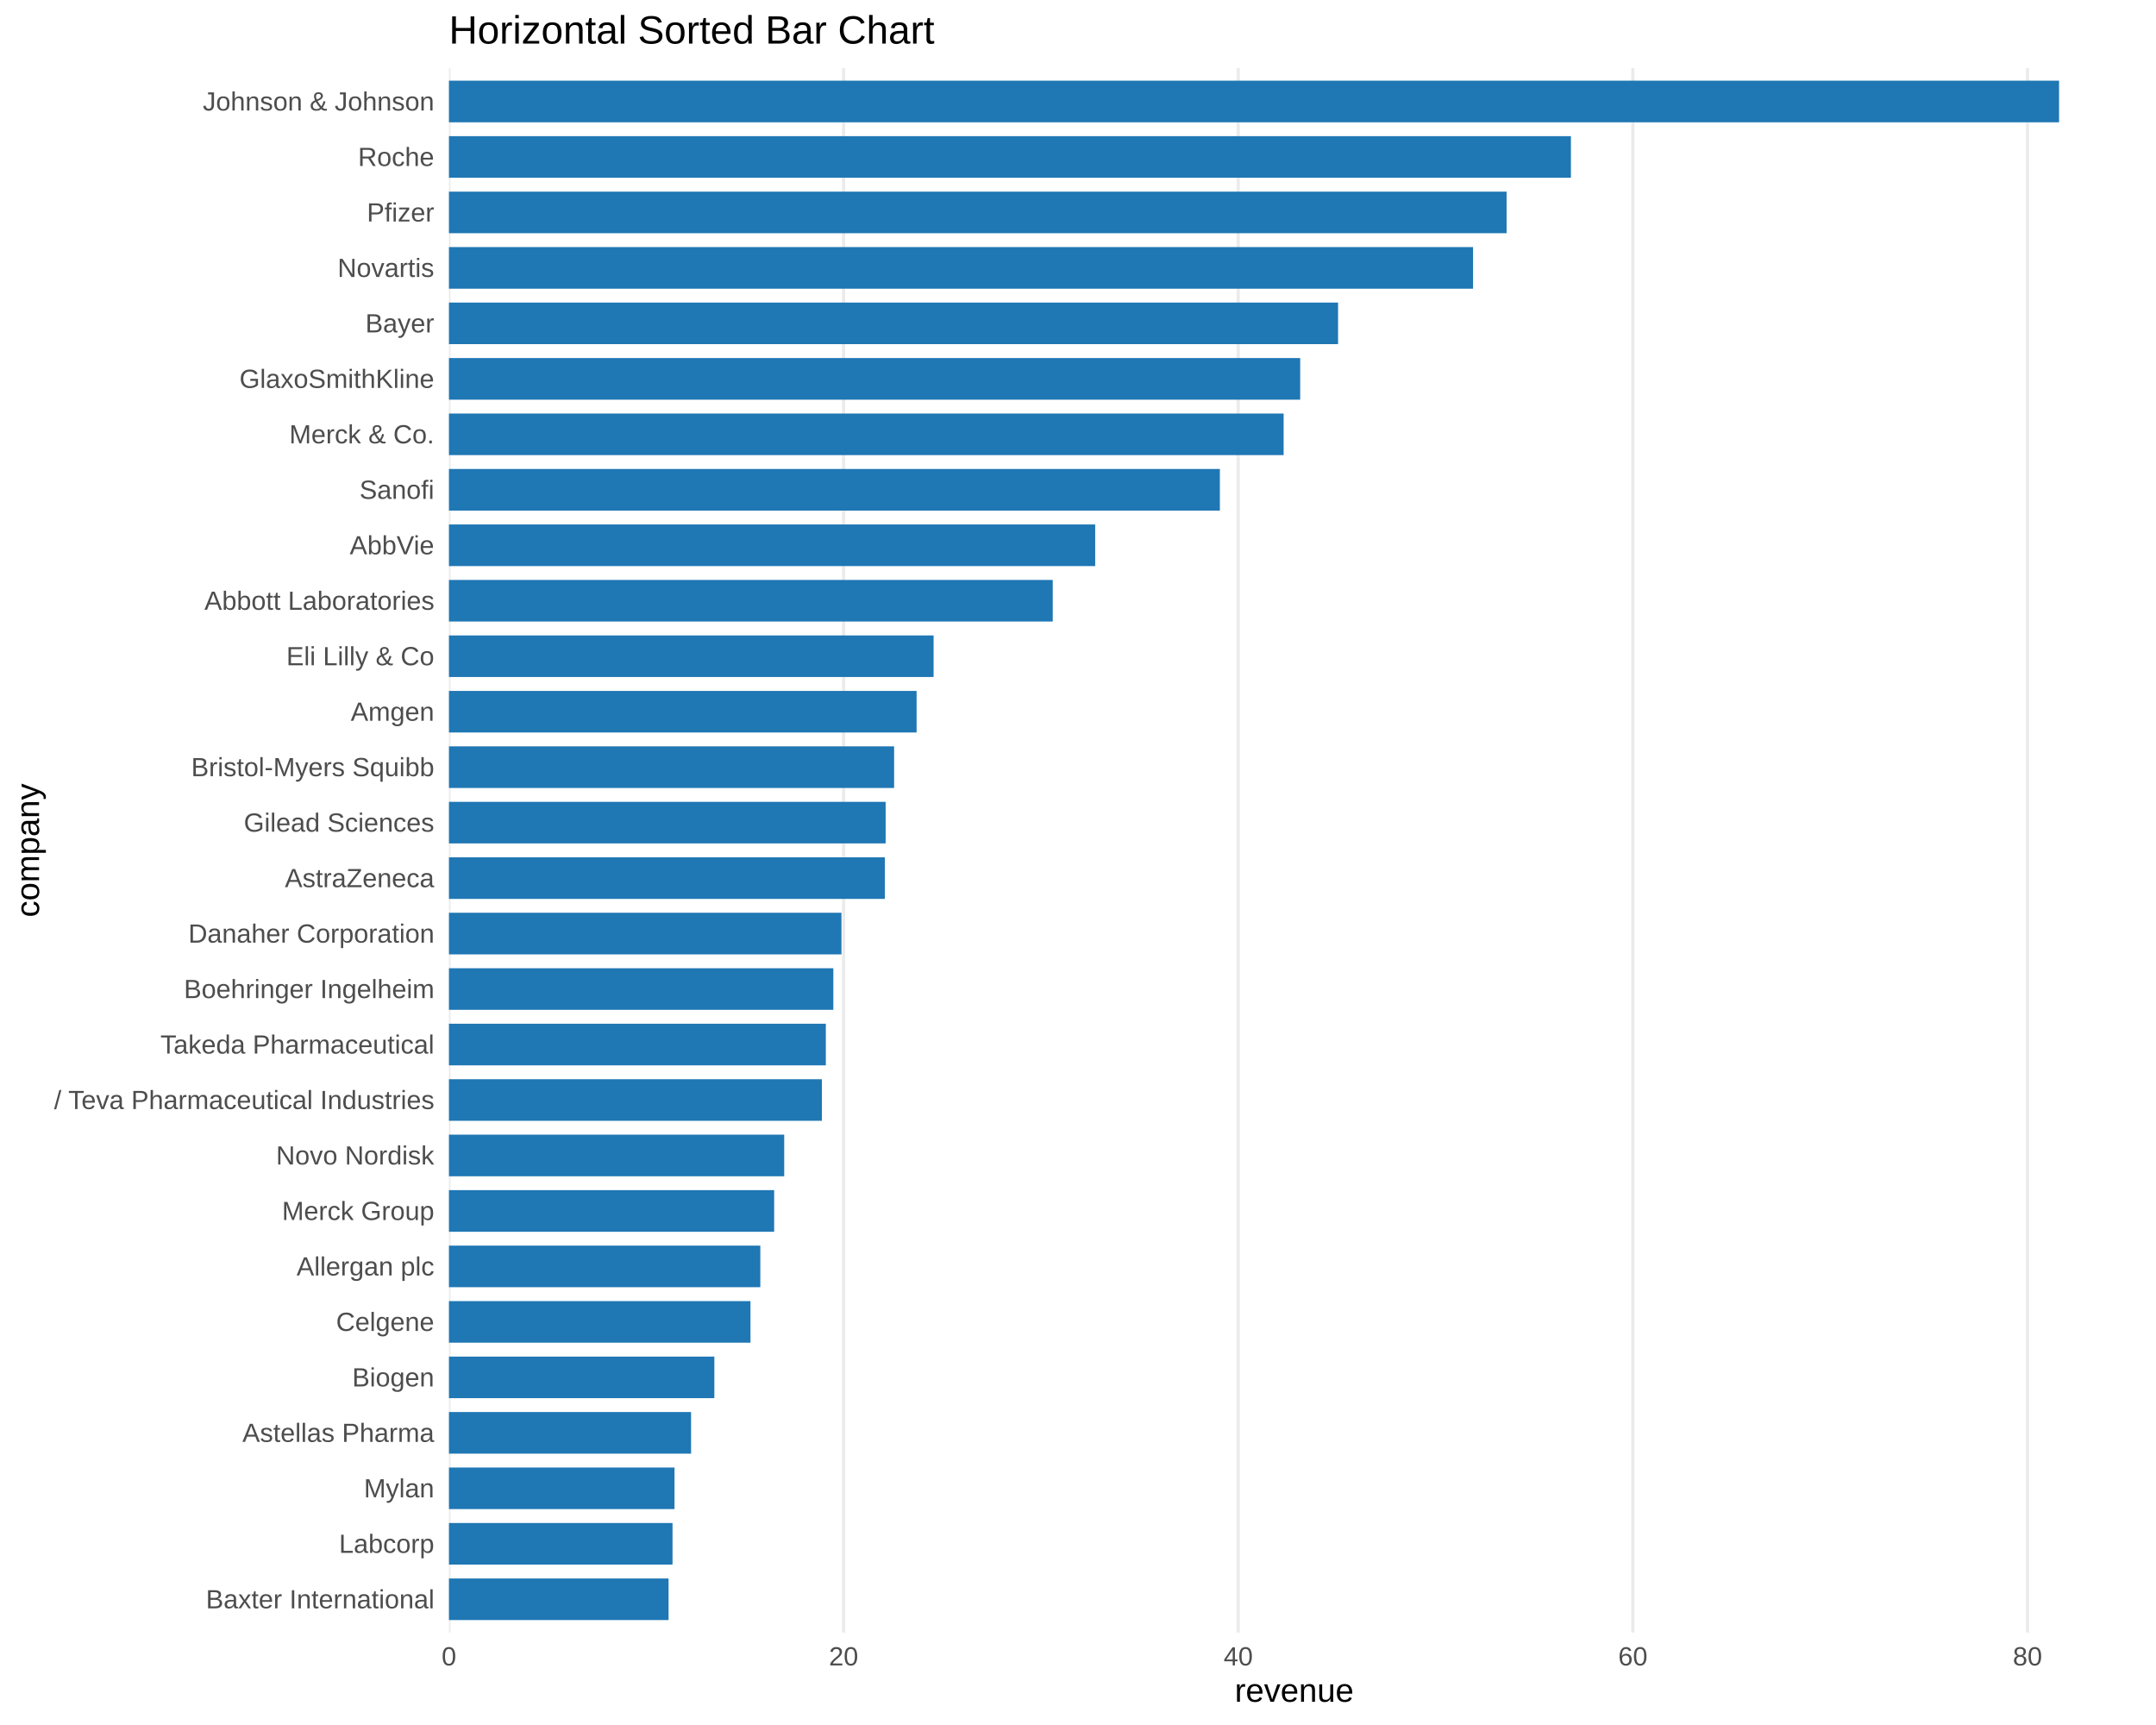
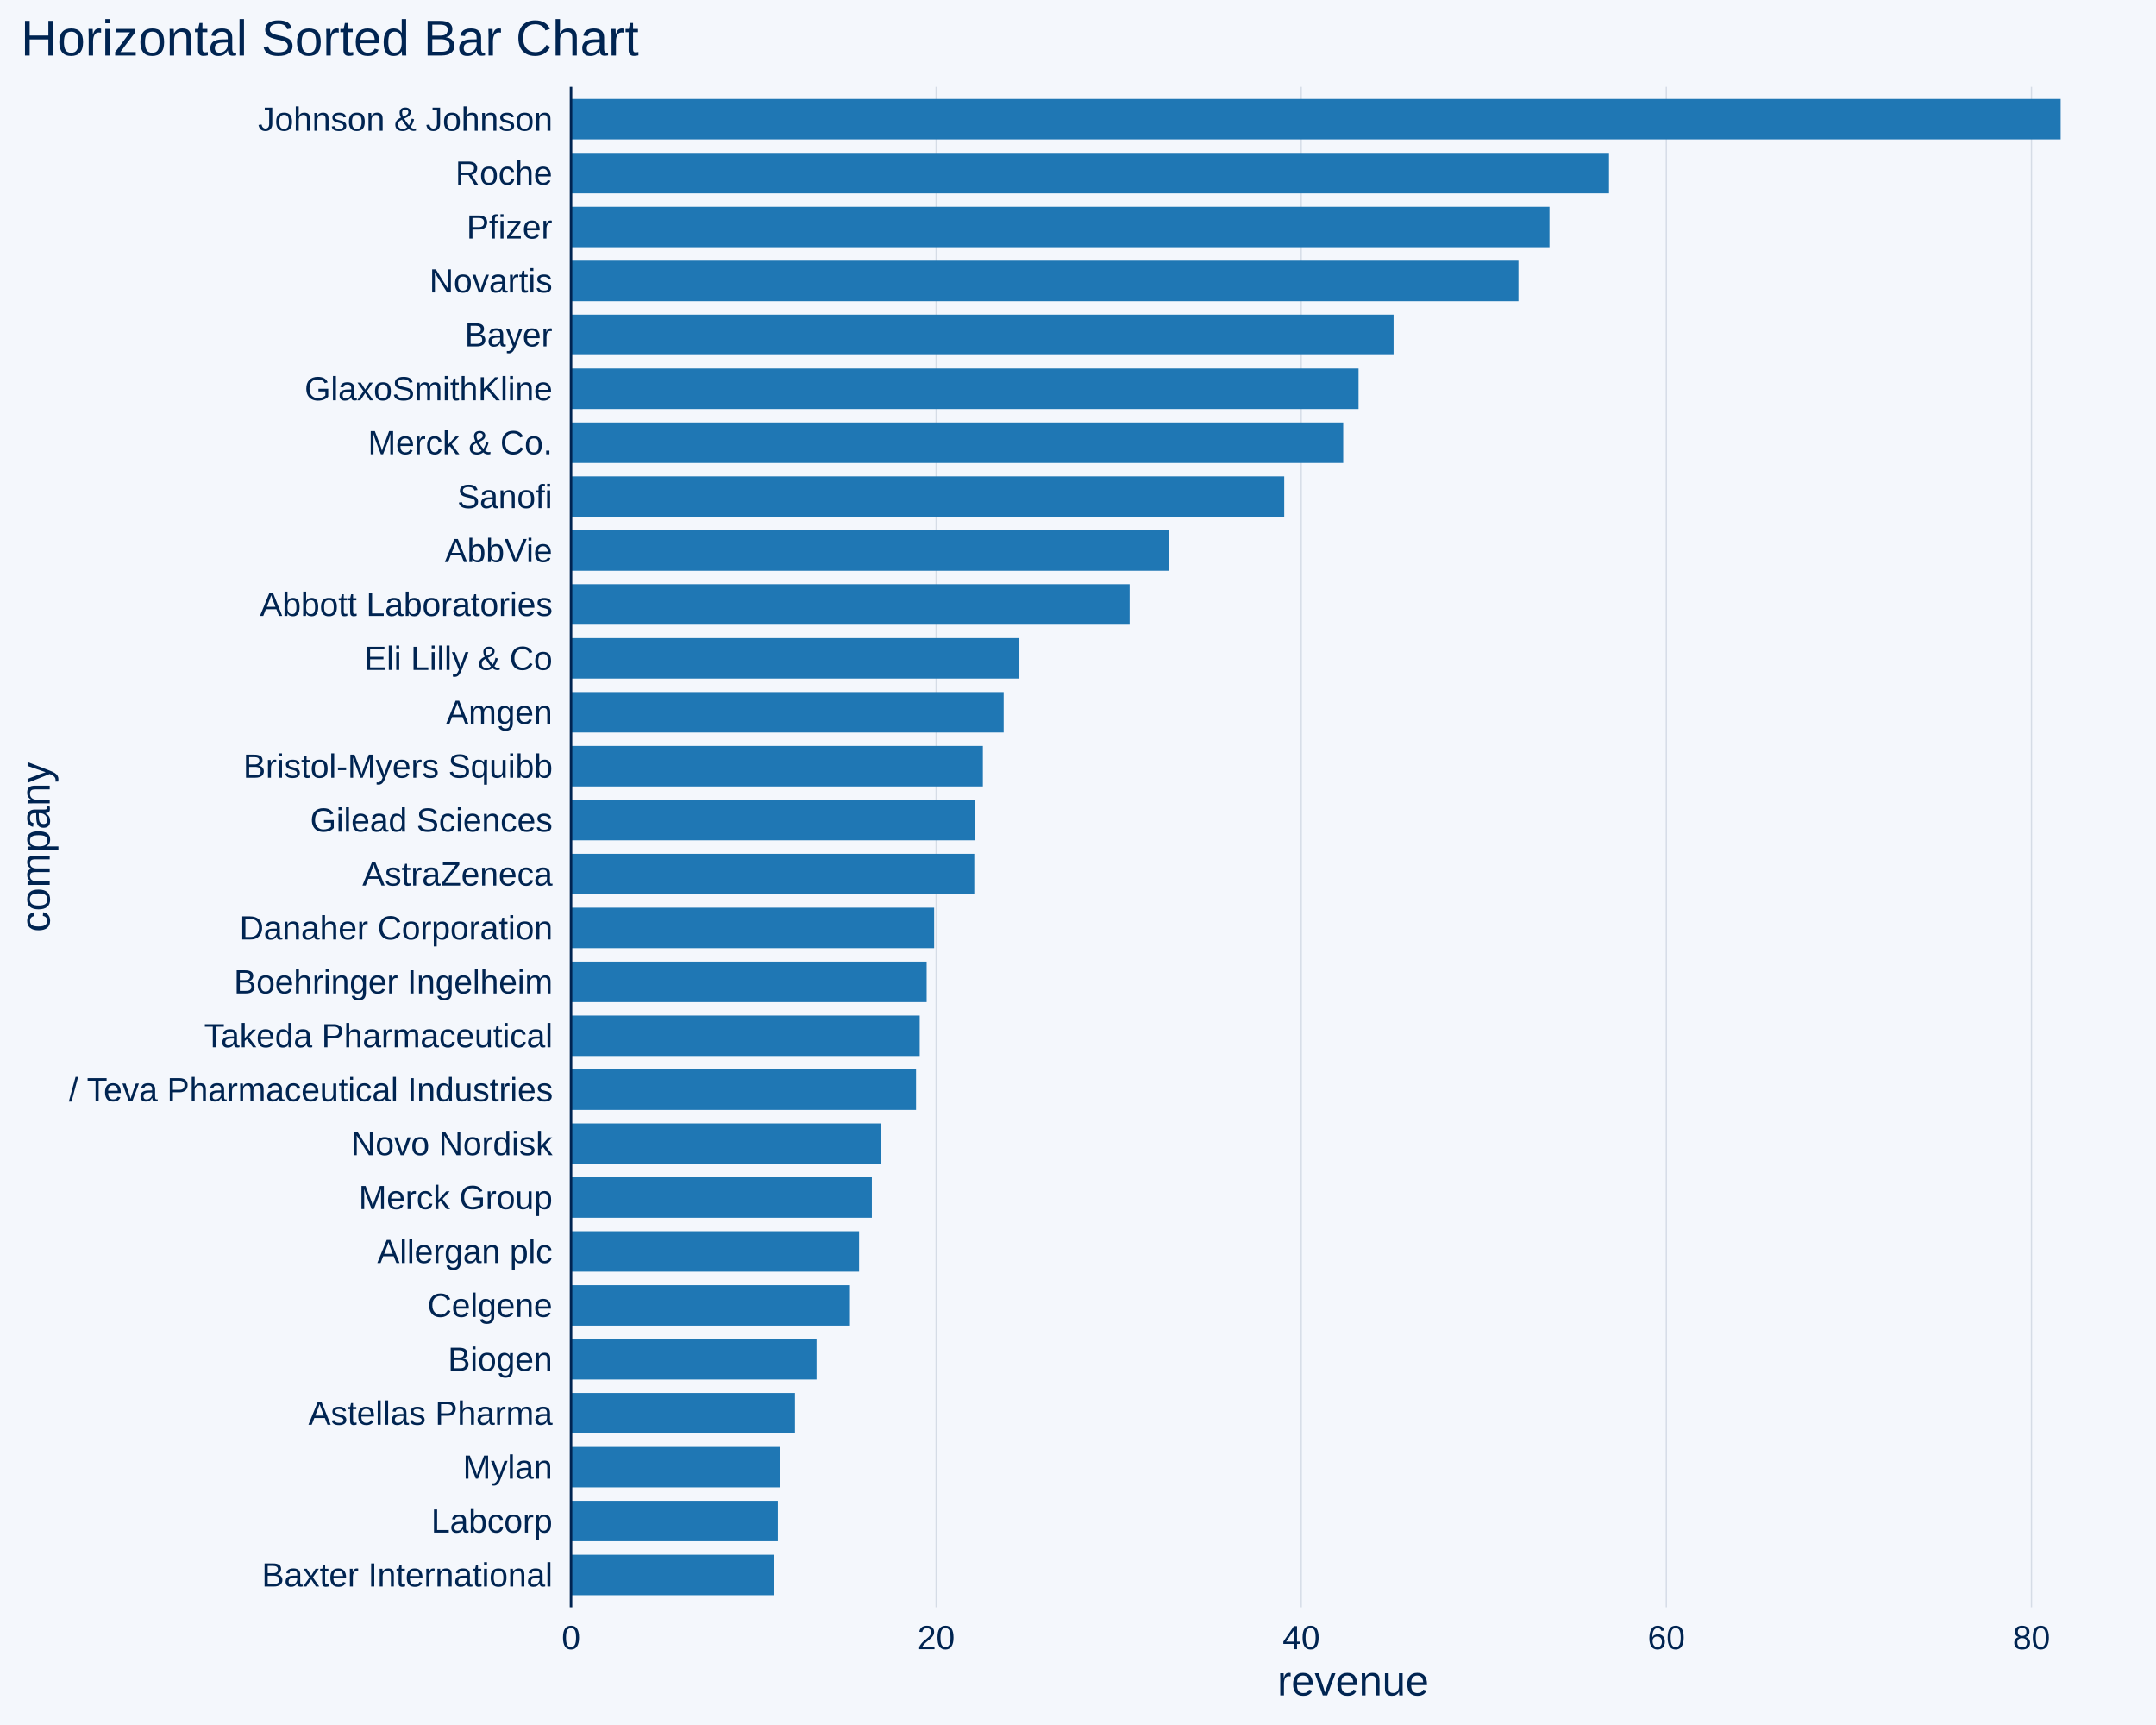
<svg xmlns="http://www.w3.org/2000/svg" viewBox="0 0 720.00 576.00">
  <defs>
    <style type="text/css">
    line, polyline, polygon, path, rect, circle {
      fill: none;
      stroke: #000000;
      stroke-linecap: round;
      stroke-linejoin: round;
      stroke-miterlimit: 10.00;
    }
  </style>
  </defs>
  <rect width="100%" height="100%" style="stroke: none; fill: #FFFFFF;" />
+   <rect x="0.00" y="0.00" width="720.00" height="576.00" style="stroke-width: 1.36; stroke: #F4F7FC; fill: #F4F7FC;" />
  <defs>
-     <clipPath id="cpMTQ5LjkzfDcxNC41Mnw1NDUuMTN8MjIuNzc=">
-       <rect x="149.93" y="22.77" width="564.59" height="522.36" />
+     <clipPath id="cpMTkwLjY5fDcxMy4wM3w1MzYuNzB8MjguOTk=">
+       <rect x="190.69" y="28.99" width="522.34" height="507.71" />
    </clipPath>
  </defs>
-   <polyline points="149.93,545.13 149.93,22.77 " style="stroke-width: 1.07; stroke: #EBEBEB; stroke-linecap: butt;" clip-path="url(#cpMTQ5LjkzfDcxNC41Mnw1NDUuMTN8MjIuNzc=)" />
-   <polyline points="281.72,545.13 281.72,22.77 " style="stroke-width: 1.07; stroke: #EBEBEB; stroke-linecap: butt;" clip-path="url(#cpMTQ5LjkzfDcxNC41Mnw1NDUuMTN8MjIuNzc=)" />
-   <polyline points="413.51,545.13 413.51,22.77 " style="stroke-width: 1.07; stroke: #EBEBEB; stroke-linecap: butt;" clip-path="url(#cpMTQ5LjkzfDcxNC41Mnw1NDUuMTN8MjIuNzc=)" />
-   <polyline points="545.30,545.13 545.30,22.77 " style="stroke-width: 1.07; stroke: #EBEBEB; stroke-linecap: butt;" clip-path="url(#cpMTQ5LjkzfDcxNC41Mnw1NDUuMTN8MjIuNzc=)" />
-   <polyline points="677.09,545.13 677.09,22.77 " style="stroke-width: 1.07; stroke: #EBEBEB; stroke-linecap: butt;" clip-path="url(#cpMTQ5LjkzfDcxNC41Mnw1NDUuMTN8MjIuNzc=)" />
-   <rect x="149.93" y="527.07" width="73.34" height="13.89" style="stroke-width: 1.07; stroke: none; stroke-linecap: square; stroke-linejoin: miter; fill: #1F77B4;" clip-path="url(#cpMTQ5LjkzfDcxNC41Mnw1NDUuMTN8MjIuNzc=)" />
-   <rect x="149.93" y="508.55" width="74.66" height="13.89" style="stroke-width: 1.07; stroke: none; stroke-linecap: square; stroke-linejoin: miter; fill: #1F77B4;" clip-path="url(#cpMTQ5LjkzfDcxNC41Mnw1NDUuMTN8MjIuNzc=)" />
-   <rect x="149.93" y="490.02" width="75.32" height="13.89" style="stroke-width: 1.07; stroke: none; stroke-linecap: square; stroke-linejoin: miter; fill: #1F77B4;" clip-path="url(#cpMTQ5LjkzfDcxNC41Mnw1NDUuMTN8MjIuNzc=)" />
-   <rect x="149.93" y="471.50" width="80.85" height="13.89" style="stroke-width: 1.07; stroke: none; stroke-linecap: square; stroke-linejoin: miter; fill: #1F77B4;" clip-path="url(#cpMTQ5LjkzfDcxNC41Mnw1NDUuMTN8MjIuNzc=)" />
-   <rect x="149.93" y="452.98" width="88.63" height="13.89" style="stroke-width: 1.07; stroke: none; stroke-linecap: square; stroke-linejoin: miter; fill: #1F77B4;" clip-path="url(#cpMTQ5LjkzfDcxNC41Mnw1NDUuMTN8MjIuNzc=)" />
-   <rect x="149.93" y="434.45" width="100.69" height="13.89" style="stroke-width: 1.07; stroke: none; stroke-linecap: square; stroke-linejoin: miter; fill: #1F77B4;" clip-path="url(#cpMTQ5LjkzfDcxNC41Mnw1NDUuMTN8MjIuNzc=)" />
-   <rect x="149.93" y="415.93" width="103.98" height="13.89" style="stroke-width: 1.07; stroke: none; stroke-linecap: square; stroke-linejoin: miter; fill: #1F77B4;" clip-path="url(#cpMTQ5LjkzfDcxNC41Mnw1NDUuMTN8MjIuNzc=)" />
-   <rect x="149.93" y="397.41" width="108.60" height="13.89" style="stroke-width: 1.07; stroke: none; stroke-linecap: square; stroke-linejoin: miter; fill: #1F77B4;" clip-path="url(#cpMTQ5LjkzfDcxNC41Mnw1NDUuMTN8MjIuNzc=)" />
-   <rect x="149.93" y="378.88" width="111.96" height="13.89" style="stroke-width: 1.07; stroke: none; stroke-linecap: square; stroke-linejoin: miter; fill: #1F77B4;" clip-path="url(#cpMTQ5LjkzfDcxNC41Mnw1NDUuMTN8MjIuNzc=)" />
-   <rect x="149.93" y="360.36" width="124.54" height="13.89" style="stroke-width: 1.07; stroke: none; stroke-linecap: square; stroke-linejoin: miter; fill: #1F77B4;" clip-path="url(#cpMTQ5LjkzfDcxNC41Mnw1NDUuMTN8MjIuNzc=)" />
-   <rect x="149.93" y="341.84" width="125.86" height="13.89" style="stroke-width: 1.07; stroke: none; stroke-linecap: square; stroke-linejoin: miter; fill: #1F77B4;" clip-path="url(#cpMTQ5LjkzfDcxNC41Mnw1NDUuMTN8MjIuNzc=)" />
-   <rect x="149.93" y="323.31" width="128.36" height="13.89" style="stroke-width: 1.07; stroke: none; stroke-linecap: square; stroke-linejoin: miter; fill: #1F77B4;" clip-path="url(#cpMTQ5LjkzfDcxNC41Mnw1NDUuMTN8MjIuNzc=)" />
-   <rect x="149.93" y="304.79" width="131.07" height="13.89" style="stroke-width: 1.07; stroke: none; stroke-linecap: square; stroke-linejoin: miter; fill: #1F77B4;" clip-path="url(#cpMTQ5LjkzfDcxNC41Mnw1NDUuMTN8MjIuNzc=)" />
-   <rect x="149.93" y="286.27" width="145.56" height="13.89" style="stroke-width: 1.07; stroke: none; stroke-linecap: square; stroke-linejoin: miter; fill: #1F77B4;" clip-path="url(#cpMTQ5LjkzfDcxNC41Mnw1NDUuMTN8MjIuNzc=)" />
-   <rect x="149.93" y="267.74" width="145.83" height="13.89" style="stroke-width: 1.07; stroke: none; stroke-linecap: square; stroke-linejoin: miter; fill: #1F77B4;" clip-path="url(#cpMTQ5LjkzfDcxNC41Mnw1NDUuMTN8MjIuNzc=)" />
-   <rect x="149.93" y="249.22" width="148.66" height="13.89" style="stroke-width: 1.07; stroke: none; stroke-linecap: square; stroke-linejoin: miter; fill: #1F77B4;" clip-path="url(#cpMTQ5LjkzfDcxNC41Mnw1NDUuMTN8MjIuNzc=)" />
-   <rect x="149.93" y="230.70" width="156.17" height="13.89" style="stroke-width: 1.07; stroke: none; stroke-linecap: square; stroke-linejoin: miter; fill: #1F77B4;" clip-path="url(#cpMTQ5LjkzfDcxNC41Mnw1NDUuMTN8MjIuNzc=)" />
-   <rect x="149.93" y="212.17" width="161.84" height="13.89" style="stroke-width: 1.07; stroke: none; stroke-linecap: square; stroke-linejoin: miter; fill: #1F77B4;" clip-path="url(#cpMTQ5LjkzfDcxNC41Mnw1NDUuMTN8MjIuNzc=)" />
-   <rect x="149.93" y="193.65" width="201.64" height="13.89" style="stroke-width: 1.07; stroke: none; stroke-linecap: square; stroke-linejoin: miter; fill: #1F77B4;" clip-path="url(#cpMTQ5LjkzfDcxNC41Mnw1NDUuMTN8MjIuNzc=)" />
-   <rect x="149.93" y="175.13" width="215.81" height="13.89" style="stroke-width: 1.07; stroke: none; stroke-linecap: square; stroke-linejoin: miter; fill: #1F77B4;" clip-path="url(#cpMTQ5LjkzfDcxNC41Mnw1NDUuMTN8MjIuNzc=)" />
-   <rect x="149.93" y="156.60" width="257.45" height="13.89" style="stroke-width: 1.07; stroke: none; stroke-linecap: square; stroke-linejoin: miter; fill: #1F77B4;" clip-path="url(#cpMTQ5LjkzfDcxNC41Mnw1NDUuMTN8MjIuNzc=)" />
-   <rect x="149.93" y="138.08" width="278.74" height="13.89" style="stroke-width: 1.07; stroke: none; stroke-linecap: square; stroke-linejoin: miter; fill: #1F77B4;" clip-path="url(#cpMTQ5LjkzfDcxNC41Mnw1NDUuMTN8MjIuNzc=)" />
-   <rect x="149.93" y="119.56" width="284.27" height="13.89" style="stroke-width: 1.07; stroke: none; stroke-linecap: square; stroke-linejoin: miter; fill: #1F77B4;" clip-path="url(#cpMTQ5LjkzfDcxNC41Mnw1NDUuMTN8MjIuNzc=)" />
-   <rect x="149.93" y="101.03" width="296.92" height="13.89" style="stroke-width: 1.07; stroke: none; stroke-linecap: square; stroke-linejoin: miter; fill: #1F77B4;" clip-path="url(#cpMTQ5LjkzfDcxNC41Mnw1NDUuMTN8MjIuNzc=)" />
-   <rect x="149.93" y="82.51" width="342.00" height="13.89" style="stroke-width: 1.07; stroke: none; stroke-linecap: square; stroke-linejoin: miter; fill: #1F77B4;" clip-path="url(#cpMTQ5LjkzfDcxNC41Mnw1NDUuMTN8MjIuNzc=)" />
-   <rect x="149.93" y="63.99" width="353.20" height="13.89" style="stroke-width: 1.07; stroke: none; stroke-linecap: square; stroke-linejoin: miter; fill: #1F77B4;" clip-path="url(#cpMTQ5LjkzfDcxNC41Mnw1NDUuMTN8MjIuNzc=)" />
-   <rect x="149.93" y="45.46" width="374.68" height="13.89" style="stroke-width: 1.07; stroke: none; stroke-linecap: square; stroke-linejoin: miter; fill: #1F77B4;" clip-path="url(#cpMTQ5LjkzfDcxNC41Mnw1NDUuMTN8MjIuNzc=)" />
-   <rect x="149.93" y="26.94" width="537.70" height="13.89" style="stroke-width: 1.07; stroke: none; stroke-linecap: square; stroke-linejoin: miter; fill: #1F77B4;" clip-path="url(#cpMTQ5LjkzfDcxNC41Mnw1NDUuMTN8MjIuNzc=)" />
+   <polyline points="190.69,536.70 190.69,28.99 " style="stroke-width: 0.43; stroke: #D5DCE6; stroke-linecap: butt;" clip-path="url(#cpMTkwLjY5fDcxMy4wM3w1MzYuNzB8MjguOTk=)" />
+   <polyline points="312.62,536.70 312.62,28.99 " style="stroke-width: 0.43; stroke: #D5DCE6; stroke-linecap: butt;" clip-path="url(#cpMTkwLjY5fDcxMy4wM3w1MzYuNzB8MjguOTk=)" />
+   <polyline points="434.54,536.70 434.54,28.99 " style="stroke-width: 0.43; stroke: #D5DCE6; stroke-linecap: butt;" clip-path="url(#cpMTkwLjY5fDcxMy4wM3w1MzYuNzB8MjguOTk=)" />
+   <polyline points="556.47,536.70 556.47,28.99 " style="stroke-width: 0.43; stroke: #D5DCE6; stroke-linecap: butt;" clip-path="url(#cpMTkwLjY5fDcxMy4wM3w1MzYuNzB8MjguOTk=)" />
+   <polyline points="678.40,536.70 678.40,28.99 " style="stroke-width: 0.43; stroke: #D5DCE6; stroke-linecap: butt;" clip-path="url(#cpMTkwLjY5fDcxMy4wM3w1MzYuNzB8MjguOTk=)" />
+   <rect x="190.69" y="33.05" width="497.46" height="13.50" style="stroke-width: 1.07; stroke: none; stroke-linecap: square; stroke-linejoin: miter; fill: #1F77B4;" clip-path="url(#cpMTkwLjY5fDcxMy4wM3w1MzYuNzB8MjguOTk=)" />
+   <rect x="190.69" y="51.05" width="346.64" height="13.50" style="stroke-width: 1.07; stroke: none; stroke-linecap: square; stroke-linejoin: miter; fill: #1F77B4;" clip-path="url(#cpMTkwLjY5fDcxMy4wM3w1MzYuNzB8MjguOTk=)" />
+   <rect x="190.69" y="69.05" width="326.76" height="13.50" style="stroke-width: 1.07; stroke: none; stroke-linecap: square; stroke-linejoin: miter; fill: #1F77B4;" clip-path="url(#cpMTkwLjY5fDcxMy4wM3w1MzYuNzB8MjguOTk=)" />
+   <rect x="190.69" y="87.06" width="316.40" height="13.50" style="stroke-width: 1.07; stroke: none; stroke-linecap: square; stroke-linejoin: miter; fill: #1F77B4;" clip-path="url(#cpMTkwLjY5fDcxMy4wM3w1MzYuNzB8MjguOTk=)" />
+   <rect x="190.69" y="105.06" width="274.70" height="13.50" style="stroke-width: 1.07; stroke: none; stroke-linecap: square; stroke-linejoin: miter; fill: #1F77B4;" clip-path="url(#cpMTkwLjY5fDcxMy4wM3w1MzYuNzB8MjguOTk=)" />
+   <rect x="190.69" y="123.06" width="263.00" height="13.50" style="stroke-width: 1.07; stroke: none; stroke-linecap: square; stroke-linejoin: miter; fill: #1F77B4;" clip-path="url(#cpMTkwLjY5fDcxMy4wM3w1MzYuNzB8MjguOTk=)" />
+   <rect x="190.69" y="141.07" width="257.88" height="13.50" style="stroke-width: 1.07; stroke: none; stroke-linecap: square; stroke-linejoin: miter; fill: #1F77B4;" clip-path="url(#cpMTkwLjY5fDcxMy4wM3w1MzYuNzB8MjguOTk=)" />
+   <rect x="190.69" y="159.07" width="238.18" height="13.50" style="stroke-width: 1.07; stroke: none; stroke-linecap: square; stroke-linejoin: miter; fill: #1F77B4;" clip-path="url(#cpMTkwLjY5fDcxMy4wM3w1MzYuNzB8MjguOTk=)" />
+   <rect x="190.69" y="177.08" width="199.66" height="13.50" style="stroke-width: 1.07; stroke: none; stroke-linecap: square; stroke-linejoin: miter; fill: #1F77B4;" clip-path="url(#cpMTkwLjY5fDcxMy4wM3w1MzYuNzB8MjguOTk=)" />
+   <rect x="190.69" y="195.08" width="186.55" height="13.50" style="stroke-width: 1.07; stroke: none; stroke-linecap: square; stroke-linejoin: miter; fill: #1F77B4;" clip-path="url(#cpMTkwLjY5fDcxMy4wM3w1MzYuNzB8MjguOTk=)" />
+   <rect x="190.69" y="213.08" width="149.73" height="13.50" style="stroke-width: 1.07; stroke: none; stroke-linecap: square; stroke-linejoin: miter; fill: #1F77B4;" clip-path="url(#cpMTkwLjY5fDcxMy4wM3w1MzYuNzB8MjguOTk=)" />
+   <rect x="190.69" y="231.09" width="144.48" height="13.50" style="stroke-width: 1.07; stroke: none; stroke-linecap: square; stroke-linejoin: miter; fill: #1F77B4;" clip-path="url(#cpMTkwLjY5fDcxMy4wM3w1MzYuNzB8MjguOTk=)" />
+   <rect x="190.69" y="249.09" width="137.53" height="13.50" style="stroke-width: 1.07; stroke: none; stroke-linecap: square; stroke-linejoin: miter; fill: #1F77B4;" clip-path="url(#cpMTkwLjY5fDcxMy4wM3w1MzYuNzB8MjguOTk=)" />
+   <rect x="190.69" y="267.09" width="134.91" height="13.50" style="stroke-width: 1.07; stroke: none; stroke-linecap: square; stroke-linejoin: miter; fill: #1F77B4;" clip-path="url(#cpMTkwLjY5fDcxMy4wM3w1MzYuNzB8MjguOTk=)" />
+   <rect x="190.69" y="285.10" width="134.67" height="13.50" style="stroke-width: 1.07; stroke: none; stroke-linecap: square; stroke-linejoin: miter; fill: #1F77B4;" clip-path="url(#cpMTkwLjY5fDcxMy4wM3w1MzYuNzB8MjguOTk=)" />
+   <rect x="190.69" y="357.11" width="115.22" height="13.50" style="stroke-width: 1.07; stroke: none; stroke-linecap: square; stroke-linejoin: miter; fill: #1F77B4;" clip-path="url(#cpMTkwLjY5fDcxMy4wM3w1MzYuNzB8MjguOTk=)" />
+   <rect x="190.69" y="321.11" width="118.76" height="13.50" style="stroke-width: 1.07; stroke: none; stroke-linecap: square; stroke-linejoin: miter; fill: #1F77B4;" clip-path="url(#cpMTkwLjY5fDcxMy4wM3w1MzYuNzB8MjguOTk=)" />
+   <rect x="190.69" y="339.11" width="116.44" height="13.50" style="stroke-width: 1.07; stroke: none; stroke-linecap: square; stroke-linejoin: miter; fill: #1F77B4;" clip-path="url(#cpMTkwLjY5fDcxMy4wM3w1MzYuNzB8MjguOTk=)" />
+   <rect x="190.69" y="393.12" width="100.47" height="13.50" style="stroke-width: 1.07; stroke: none; stroke-linecap: square; stroke-linejoin: miter; fill: #1F77B4;" clip-path="url(#cpMTkwLjY5fDcxMy4wM3w1MzYuNzB8MjguOTk=)" />
+   <rect x="190.69" y="375.12" width="103.58" height="13.50" style="stroke-width: 1.07; stroke: none; stroke-linecap: square; stroke-linejoin: miter; fill: #1F77B4;" clip-path="url(#cpMTkwLjY5fDcxMy4wM3w1MzYuNzB8MjguOTk=)" />
+   <rect x="190.69" y="411.12" width="96.20" height="13.50" style="stroke-width: 1.07; stroke: none; stroke-linecap: square; stroke-linejoin: miter; fill: #1F77B4;" clip-path="url(#cpMTkwLjY5fDcxMy4wM3w1MzYuNzB8MjguOTk=)" />
+   <rect x="190.69" y="303.10" width="121.26" height="13.50" style="stroke-width: 1.07; stroke: none; stroke-linecap: square; stroke-linejoin: miter; fill: #1F77B4;" clip-path="url(#cpMTkwLjY5fDcxMy4wM3w1MzYuNzB8MjguOTk=)" />
+   <rect x="190.69" y="429.13" width="93.15" height="13.50" style="stroke-width: 1.07; stroke: none; stroke-linecap: square; stroke-linejoin: miter; fill: #1F77B4;" clip-path="url(#cpMTkwLjY5fDcxMy4wM3w1MzYuNzB8MjguOTk=)" />
+   <rect x="190.69" y="447.13" width="82.00" height="13.50" style="stroke-width: 1.07; stroke: none; stroke-linecap: square; stroke-linejoin: miter; fill: #1F77B4;" clip-path="url(#cpMTkwLjY5fDcxMy4wM3w1MzYuNzB8MjguOTk=)" />
+   <rect x="190.69" y="465.14" width="74.80" height="13.50" style="stroke-width: 1.07; stroke: none; stroke-linecap: square; stroke-linejoin: miter; fill: #1F77B4;" clip-path="url(#cpMTkwLjY5fDcxMy4wM3w1MzYuNzB8MjguOTk=)" />
+   <rect x="190.69" y="501.14" width="69.07" height="13.50" style="stroke-width: 1.07; stroke: none; stroke-linecap: square; stroke-linejoin: miter; fill: #1F77B4;" clip-path="url(#cpMTkwLjY5fDcxMy4wM3w1MzYuNzB8MjguOTk=)" />
+   <rect x="190.69" y="519.15" width="67.85" height="13.50" style="stroke-width: 1.07; stroke: none; stroke-linecap: square; stroke-linejoin: miter; fill: #1F77B4;" clip-path="url(#cpMTkwLjY5fDcxMy4wM3w1MzYuNzB8MjguOTk=)" />
+   <rect x="190.69" y="483.14" width="69.68" height="13.50" style="stroke-width: 1.07; stroke: none; stroke-linecap: square; stroke-linejoin: miter; fill: #1F77B4;" clip-path="url(#cpMTkwLjY5fDcxMy4wM3w1MzYuNzB8MjguOTk=)" />
  <defs>
    <clipPath id="cpMC4wMHw3MjAuMDB8NTc2LjAwfDAuMDA=">
      <rect x="0.00" y="0.00" width="720.00" height="576.00" />
    </clipPath>
  </defs>
+   <polyline points="190.69,536.70 190.69,28.99 " style="stroke-width: 0.85; stroke: #002451; stroke-linecap: butt;" clip-path="url(#cpMC4wMHw3MjAuMDB8NTc2LjAwfDAuMDA=)" />
  <g clip-path="url(#cpMC4wMHw3MjAuMDB8NTc2LjAwfDAuMDA=)">
-     <text x="68.77" y="537.04" style="font-size: 8.80px; fill: #4D4D4D; font-family: Liberation Sans;" textLength="76.23px" lengthAdjust="spacingAndGlyphs">Baxter International</text>
+     <text x="87.43" y="529.75" style="font-size: 11.20px; fill: #002451; font-family: Liberation Sans;" textLength="96.98px" lengthAdjust="spacingAndGlyphs">Baxter International</text>
  </g>
  <g clip-path="url(#cpMC4wMHw3MjAuMDB8NTc2LjAwfDAuMDA=)">
-     <text x="113.22" y="518.52" style="font-size: 8.80px; fill: #4D4D4D; font-family: Liberation Sans;" textLength="31.78px" lengthAdjust="spacingAndGlyphs">Labcorp</text>
+     <text x="144.01" y="511.75" style="font-size: 11.20px; fill: #002451; font-family: Liberation Sans;" textLength="40.41px" lengthAdjust="spacingAndGlyphs">Labcorp</text>
  </g>
  <g clip-path="url(#cpMC4wMHw3MjAuMDB8NTc2LjAwfDAuMDA=)">
-     <text x="121.53" y="499.99" style="font-size: 8.80px; fill: #4D4D4D; font-family: Liberation Sans;" textLength="23.47px" lengthAdjust="spacingAndGlyphs">Mylan</text>
+     <text x="154.59" y="493.74" style="font-size: 11.20px; fill: #002451; font-family: Liberation Sans;" textLength="29.83px" lengthAdjust="spacingAndGlyphs">Mylan</text>
  </g>
  <g clip-path="url(#cpMC4wMHw3MjAuMDB8NTc2LjAwfDAuMDA=)">
-     <text x="80.95" y="481.47" style="font-size: 8.80px; fill: #4D4D4D; font-family: Liberation Sans;" textLength="64.05px" lengthAdjust="spacingAndGlyphs">Astellas Pharma</text>
+     <text x="102.98" y="475.74" style="font-size: 11.20px; fill: #002451; font-family: Liberation Sans;" textLength="81.44px" lengthAdjust="spacingAndGlyphs">Astellas Pharma</text>
  </g>
  <g clip-path="url(#cpMC4wMHw3MjAuMDB8NTc2LjAwfDAuMDA=)">
-     <text x="117.61" y="462.95" style="font-size: 8.80px; fill: #4D4D4D; font-family: Liberation Sans;" textLength="27.39px" lengthAdjust="spacingAndGlyphs">Biogen</text>
+     <text x="149.59" y="457.73" style="font-size: 11.20px; fill: #002451; font-family: Liberation Sans;" textLength="34.83px" lengthAdjust="spacingAndGlyphs">Biogen</text>
  </g>
  <g clip-path="url(#cpMC4wMHw3MjAuMDB8NTc2LjAwfDAuMDA=)">
-     <text x="112.23" y="444.42" style="font-size: 8.80px; fill: #4D4D4D; font-family: Liberation Sans;" textLength="32.77px" lengthAdjust="spacingAndGlyphs">Celgene</text>
+     <text x="142.76" y="439.73" style="font-size: 11.20px; fill: #002451; font-family: Liberation Sans;" textLength="41.66px" lengthAdjust="spacingAndGlyphs">Celgene</text>
  </g>
  <g clip-path="url(#cpMC4wMHw3MjAuMDB8NTc2LjAwfDAuMDA=)">
-     <text x="99.05" y="425.90" style="font-size: 8.80px; fill: #4D4D4D; font-family: Liberation Sans;" textLength="45.95px" lengthAdjust="spacingAndGlyphs">Allergan plc</text>
+     <text x="125.98" y="421.73" style="font-size: 11.20px; fill: #002451; font-family: Liberation Sans;" textLength="58.44px" lengthAdjust="spacingAndGlyphs">Allergan plc</text>
  </g>
  <g clip-path="url(#cpMC4wMHw3MjAuMDB8NTc2LjAwfDAuMDA=)">
-     <text x="94.17" y="407.38" style="font-size: 8.80px; fill: #4D4D4D; font-family: Liberation Sans;" textLength="50.83px" lengthAdjust="spacingAndGlyphs">Merck Group</text>
+     <text x="119.79" y="403.72" style="font-size: 11.20px; fill: #002451; font-family: Liberation Sans;" textLength="64.62px" lengthAdjust="spacingAndGlyphs">Merck Group</text>
  </g>
  <g clip-path="url(#cpMC4wMHw3MjAuMDB8NTc2LjAwfDAuMDA=)">
-     <text x="92.19" y="388.85" style="font-size: 8.80px; fill: #4D4D4D; font-family: Liberation Sans;" textLength="52.81px" lengthAdjust="spacingAndGlyphs">Novo Nordisk</text>
+     <text x="117.29" y="385.72" style="font-size: 11.20px; fill: #002451; font-family: Liberation Sans;" textLength="67.12px" lengthAdjust="spacingAndGlyphs">Novo Nordisk</text>
  </g>
  <g clip-path="url(#cpMC4wMHw3MjAuMDB8NTc2LjAwfDAuMDA=)">
-     <text x="18.06" y="370.33" style="font-size: 8.80px; fill: #4D4D4D; font-family: Liberation Sans;" textLength="126.94px" lengthAdjust="spacingAndGlyphs">/ Teva Pharmaceutical Industries</text>
+     <text x="22.99" y="367.72" style="font-size: 11.20px; fill: #002451; font-family: Liberation Sans;" textLength="161.42px" lengthAdjust="spacingAndGlyphs">/ Teva Pharmaceutical Industries</text>
  </g>
  <g clip-path="url(#cpMC4wMHw3MjAuMDB8NTc2LjAwfDAuMDA=)">
-     <text x="53.56" y="351.81" style="font-size: 8.80px; fill: #4D4D4D; font-family: Liberation Sans;" textLength="91.44px" lengthAdjust="spacingAndGlyphs">Takeda Pharmaceutical</text>
+     <text x="68.16" y="349.71" style="font-size: 11.20px; fill: #002451; font-family: Liberation Sans;" textLength="116.25px" lengthAdjust="spacingAndGlyphs">Takeda Pharmaceutical</text>
  </g>
  <g clip-path="url(#cpMC4wMHw3MjAuMDB8NTc2LjAwfDAuMDA=)">
-     <text x="61.42" y="333.28" style="font-size: 8.80px; fill: #4D4D4D; font-family: Liberation Sans;" textLength="83.58px" lengthAdjust="spacingAndGlyphs">Boehringer Ingelheim</text>
+     <text x="78.12" y="331.71" style="font-size: 11.20px; fill: #002451; font-family: Liberation Sans;" textLength="106.30px" lengthAdjust="spacingAndGlyphs">Boehringer Ingelheim</text>
  </g>
  <g clip-path="url(#cpMC4wMHw3MjAuMDB8NTc2LjAwfDAuMDA=)">
-     <text x="62.89" y="314.76" style="font-size: 8.80px; fill: #4D4D4D; font-family: Liberation Sans;" textLength="82.11px" lengthAdjust="spacingAndGlyphs">Danaher Corporation</text>
+     <text x="79.99" y="313.70" style="font-size: 11.20px; fill: #002451; font-family: Liberation Sans;" textLength="104.42px" lengthAdjust="spacingAndGlyphs">Danaher Corporation</text>
  </g>
  <g clip-path="url(#cpMC4wMHw3MjAuMDB8NTc2LjAwfDAuMDA=)">
-     <text x="95.13" y="296.24" style="font-size: 8.80px; fill: #4D4D4D; font-family: Liberation Sans;" textLength="49.88px" lengthAdjust="spacingAndGlyphs">AstraZeneca</text>
+     <text x="121.01" y="295.70" style="font-size: 11.20px; fill: #002451; font-family: Liberation Sans;" textLength="63.41px" lengthAdjust="spacingAndGlyphs">AstraZeneca</text>
  </g>
  <g clip-path="url(#cpMC4wMHw3MjAuMDB8NTc2LjAwfDAuMDA=)">
-     <text x="81.42" y="277.71" style="font-size: 8.80px; fill: #4D4D4D; font-family: Liberation Sans;" textLength="63.58px" lengthAdjust="spacingAndGlyphs">Gilead Sciences</text>
+     <text x="103.59" y="277.70" style="font-size: 11.20px; fill: #002451; font-family: Liberation Sans;" textLength="80.83px" lengthAdjust="spacingAndGlyphs">Gilead Sciences</text>
  </g>
  <g clip-path="url(#cpMC4wMHw3MjAuMDB8NTc2LjAwfDAuMDA=)">
-     <text x="63.86" y="259.19" style="font-size: 8.80px; fill: #4D4D4D; font-family: Liberation Sans;" textLength="81.14px" lengthAdjust="spacingAndGlyphs">Bristol-Myers Squibb</text>
+     <text x="81.24" y="259.69" style="font-size: 11.20px; fill: #002451; font-family: Liberation Sans;" textLength="103.17px" lengthAdjust="spacingAndGlyphs">Bristol-Myers Squibb</text>
  </g>
  <g clip-path="url(#cpMC4wMHw3MjAuMDB8NTc2LjAwfDAuMDA=)">
-     <text x="117.13" y="240.67" style="font-size: 8.80px; fill: #4D4D4D; font-family: Liberation Sans;" textLength="27.88px" lengthAdjust="spacingAndGlyphs">Amgen</text>
+     <text x="148.98" y="241.69" style="font-size: 11.20px; fill: #002451; font-family: Liberation Sans;" textLength="35.44px" lengthAdjust="spacingAndGlyphs">Amgen</text>
  </g>
  <g clip-path="url(#cpMC4wMHw3MjAuMDB8NTc2LjAwfDAuMDA=)">
-     <text x="95.63" y="222.14" style="font-size: 8.80px; fill: #4D4D4D; font-family: Liberation Sans;" textLength="49.38px" lengthAdjust="spacingAndGlyphs">Eli Lilly &amp; Co</text>
+     <text x="121.62" y="223.69" style="font-size: 11.20px; fill: #002451; font-family: Liberation Sans;" textLength="62.80px" lengthAdjust="spacingAndGlyphs">Eli Lilly &amp; Co</text>
  </g>
  <g clip-path="url(#cpMC4wMHw3MjAuMDB8NTc2LjAwfDAuMDA=)">
-     <text x="68.27" y="203.62" style="font-size: 8.80px; fill: #4D4D4D; font-family: Liberation Sans;" textLength="76.73px" lengthAdjust="spacingAndGlyphs">Abbott Laboratories</text>
+     <text x="86.80" y="205.68" style="font-size: 11.20px; fill: #002451; font-family: Liberation Sans;" textLength="97.61px" lengthAdjust="spacingAndGlyphs">Abbott Laboratories</text>
  </g>
  <g clip-path="url(#cpMC4wMHw3MjAuMDB8NTc2LjAwfDAuMDA=)">
-     <text x="116.78" y="185.10" style="font-size: 8.80px; fill: #4D4D4D; font-family: Liberation Sans;" textLength="28.22px" lengthAdjust="spacingAndGlyphs">AbbVie</text>
+     <text x="148.54" y="187.68" style="font-size: 11.20px; fill: #002451; font-family: Liberation Sans;" textLength="35.88px" lengthAdjust="spacingAndGlyphs">AbbVie</text>
  </g>
  <g clip-path="url(#cpMC4wMHw3MjAuMDB8NTc2LjAwfDAuMDA=)">
-     <text x="120.06" y="166.57" style="font-size: 8.80px; fill: #4D4D4D; font-family: Liberation Sans;" textLength="24.94px" lengthAdjust="spacingAndGlyphs">Sanofi</text>
+     <text x="152.70" y="169.67" style="font-size: 11.20px; fill: #002451; font-family: Liberation Sans;" textLength="31.72px" lengthAdjust="spacingAndGlyphs">Sanofi</text>
  </g>
  <g clip-path="url(#cpMC4wMHw3MjAuMDB8NTc2LjAwfDAuMDA=)">
-     <text x="96.61" y="148.05" style="font-size: 8.80px; fill: #4D4D4D; font-family: Liberation Sans;" textLength="48.39px" lengthAdjust="spacingAndGlyphs">Merck &amp; Co.</text>
+     <text x="122.88" y="151.67" style="font-size: 11.20px; fill: #002451; font-family: Liberation Sans;" textLength="61.53px" lengthAdjust="spacingAndGlyphs">Merck &amp; Co.</text>
  </g>
  <g clip-path="url(#cpMC4wMHw3MjAuMDB8NTc2LjAwfDAuMDA=)">
-     <text x="79.97" y="129.53" style="font-size: 8.80px; fill: #4D4D4D; font-family: Liberation Sans;" textLength="65.03px" lengthAdjust="spacingAndGlyphs">GlaxoSmithKline</text>
+     <text x="101.73" y="133.67" style="font-size: 11.20px; fill: #002451; font-family: Liberation Sans;" textLength="82.69px" lengthAdjust="spacingAndGlyphs">GlaxoSmithKline</text>
  </g>
  <g clip-path="url(#cpMC4wMHw3MjAuMDB8NTc2LjAwfDAuMDA=)">
-     <text x="122.02" y="111.00" style="font-size: 8.80px; fill: #4D4D4D; font-family: Liberation Sans;" textLength="22.98px" lengthAdjust="spacingAndGlyphs">Bayer</text>
+     <text x="155.20" y="115.66" style="font-size: 11.20px; fill: #002451; font-family: Liberation Sans;" textLength="29.22px" lengthAdjust="spacingAndGlyphs">Bayer</text>
  </g>
  <g clip-path="url(#cpMC4wMHw3MjAuMDB8NTc2LjAwfDAuMDA=)">
-     <text x="112.73" y="92.48" style="font-size: 8.80px; fill: #4D4D4D; font-family: Liberation Sans;" textLength="32.27px" lengthAdjust="spacingAndGlyphs">Novartis</text>
+     <text x="143.40" y="97.66" style="font-size: 11.20px; fill: #002451; font-family: Liberation Sans;" textLength="41.02px" lengthAdjust="spacingAndGlyphs">Novartis</text>
  </g>
  <g clip-path="url(#cpMC4wMHw3MjAuMDB8NTc2LjAwfDAuMDA=)">
-     <text x="122.52" y="73.96" style="font-size: 8.80px; fill: #4D4D4D; font-family: Liberation Sans;" textLength="22.48px" lengthAdjust="spacingAndGlyphs">Pfizer</text>
+     <text x="155.82" y="79.66" style="font-size: 11.20px; fill: #002451; font-family: Liberation Sans;" textLength="28.59px" lengthAdjust="spacingAndGlyphs">Pfizer</text>
  </g>
  <g clip-path="url(#cpMC4wMHw3MjAuMDB8NTc2LjAwfDAuMDA=)">
-     <text x="119.56" y="55.43" style="font-size: 8.80px; fill: #4D4D4D; font-family: Liberation Sans;" textLength="25.44px" lengthAdjust="spacingAndGlyphs">Roche</text>
+     <text x="152.09" y="61.65" style="font-size: 11.20px; fill: #002451; font-family: Liberation Sans;" textLength="32.33px" lengthAdjust="spacingAndGlyphs">Roche</text>
  </g>
  <g clip-path="url(#cpMC4wMHw3MjAuMDB8NTc2LjAwfDAuMDA=)">
-     <text x="67.72" y="36.91" style="font-size: 8.80px; fill: #4D4D4D; font-family: Liberation Sans;" textLength="77.28px" lengthAdjust="spacingAndGlyphs">Johnson &amp; Johnson</text>
+     <text x="86.16" y="43.65" style="font-size: 11.20px; fill: #002451; font-family: Liberation Sans;" textLength="98.25px" lengthAdjust="spacingAndGlyphs">Johnson &amp; Johnson</text>
  </g>
  <g clip-path="url(#cpMC4wMHw3MjAuMDB8NTc2LjAwfDAuMDA=)">
-     <text x="147.49" y="556.11" style="font-size: 8.80px; fill: #4D4D4D; font-family: Liberation Sans;" textLength="4.89px" lengthAdjust="spacingAndGlyphs">0</text>
+     <text x="187.58" y="550.68" style="font-size: 11.20px; fill: #002451; font-family: Liberation Sans;" textLength="6.22px" lengthAdjust="spacingAndGlyphs">0</text>
  </g>
  <g clip-path="url(#cpMC4wMHw3MjAuMDB8NTc2LjAwfDAuMDA=)">
-     <text x="276.83" y="556.11" style="font-size: 8.80px; fill: #4D4D4D; font-family: Liberation Sans;" textLength="9.78px" lengthAdjust="spacingAndGlyphs">20</text>
+     <text x="306.40" y="550.68" style="font-size: 11.20px; fill: #002451; font-family: Liberation Sans;" textLength="12.44px" lengthAdjust="spacingAndGlyphs">20</text>
  </g>
  <g clip-path="url(#cpMC4wMHw3MjAuMDB8NTc2LjAwfDAuMDA=)">
-     <text x="408.62" y="556.11" style="font-size: 8.80px; fill: #4D4D4D; font-family: Liberation Sans;" textLength="9.78px" lengthAdjust="spacingAndGlyphs">40</text>
+     <text x="428.33" y="550.68" style="font-size: 11.20px; fill: #002451; font-family: Liberation Sans;" textLength="12.44px" lengthAdjust="spacingAndGlyphs">40</text>
  </g>
  <g clip-path="url(#cpMC4wMHw3MjAuMDB8NTc2LjAwfDAuMDA=)">
-     <text x="540.41" y="556.11" style="font-size: 8.80px; fill: #4D4D4D; font-family: Liberation Sans;" textLength="9.78px" lengthAdjust="spacingAndGlyphs">60</text>
+     <text x="550.25" y="550.68" style="font-size: 11.20px; fill: #002451; font-family: Liberation Sans;" textLength="12.44px" lengthAdjust="spacingAndGlyphs">60</text>
  </g>
  <g clip-path="url(#cpMC4wMHw3MjAuMDB8NTc2LjAwfDAuMDA=)">
-     <text x="672.20" y="556.11" style="font-size: 8.80px; fill: #4D4D4D; font-family: Liberation Sans;" textLength="9.78px" lengthAdjust="spacingAndGlyphs">80</text>
+     <text x="672.18" y="550.68" style="font-size: 11.20px; fill: #002451; font-family: Liberation Sans;" textLength="12.44px" lengthAdjust="spacingAndGlyphs">80</text>
  </g>
  <g clip-path="url(#cpMC4wMHw3MjAuMDB8NTc2LjAwfDAuMDA=)">
-     <text x="412.34" y="568.24" style="font-size: 11.00px; font-family: Liberation Sans;" textLength="39.78px" lengthAdjust="spacingAndGlyphs">revenue</text>
+     <text x="426.58" y="566.12" style="font-size: 14.00px; fill: #002451; font-family: Liberation Sans;" textLength="50.56px" lengthAdjust="spacingAndGlyphs">revenue</text>
  </g>
  <g clip-path="url(#cpMC4wMHw3MjAuMDB8NTc2LjAwfDAuMDA=)">
-     <text transform="translate(13.04,306.28) rotate(-90)" style="font-size: 11.00px; font-family: Liberation Sans;" textLength="44.66px" lengthAdjust="spacingAndGlyphs">company</text>
+     <text transform="translate(16.60,311.24) rotate(-90)" style="font-size: 14.00px; fill: #002451; font-family: Liberation Sans;" textLength="56.78px" lengthAdjust="spacingAndGlyphs">company</text>
  </g>
  <g clip-path="url(#cpMC4wMHw3MjAuMDB8NTc2LjAwfDAuMDA=)">
-     <text x="149.93" y="14.56" style="font-size: 13.20px; font-family: Liberation Sans;" textLength="161.91px" lengthAdjust="spacingAndGlyphs">Horizontal Sorted Bar Chart</text>
+     <text x="6.97" y="18.54" style="font-size: 16.80px; fill: #002451; font-family: Liberation Sans;" textLength="206.38px" lengthAdjust="spacingAndGlyphs">Horizontal Sorted Bar Chart</text>
  </g>
</svg>
